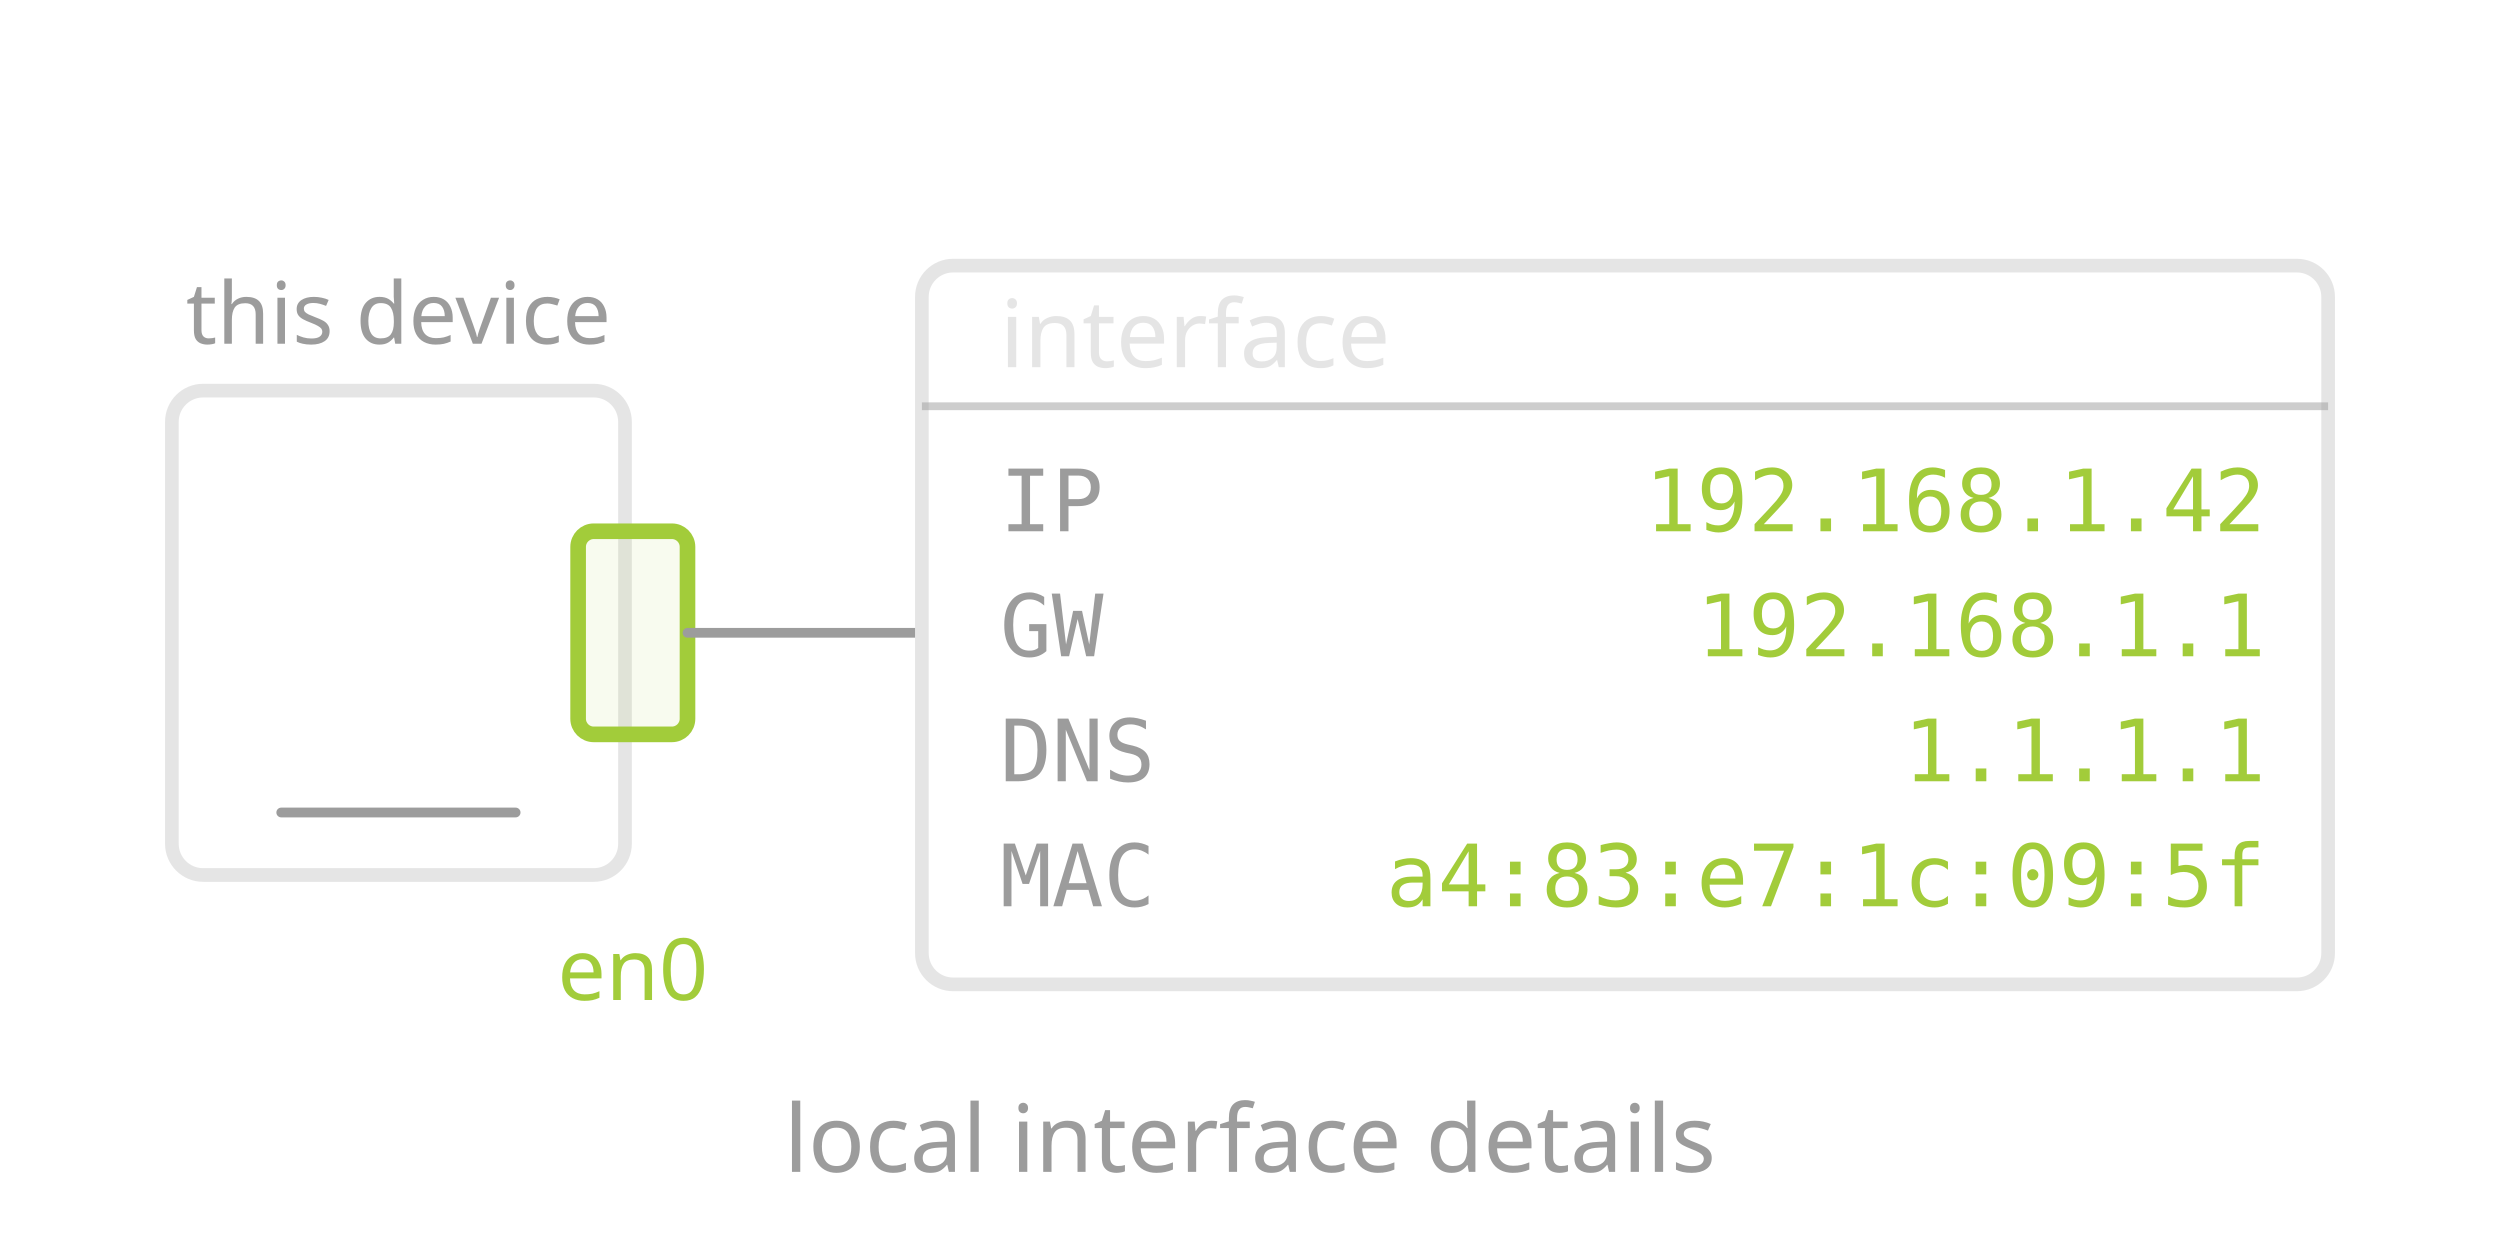
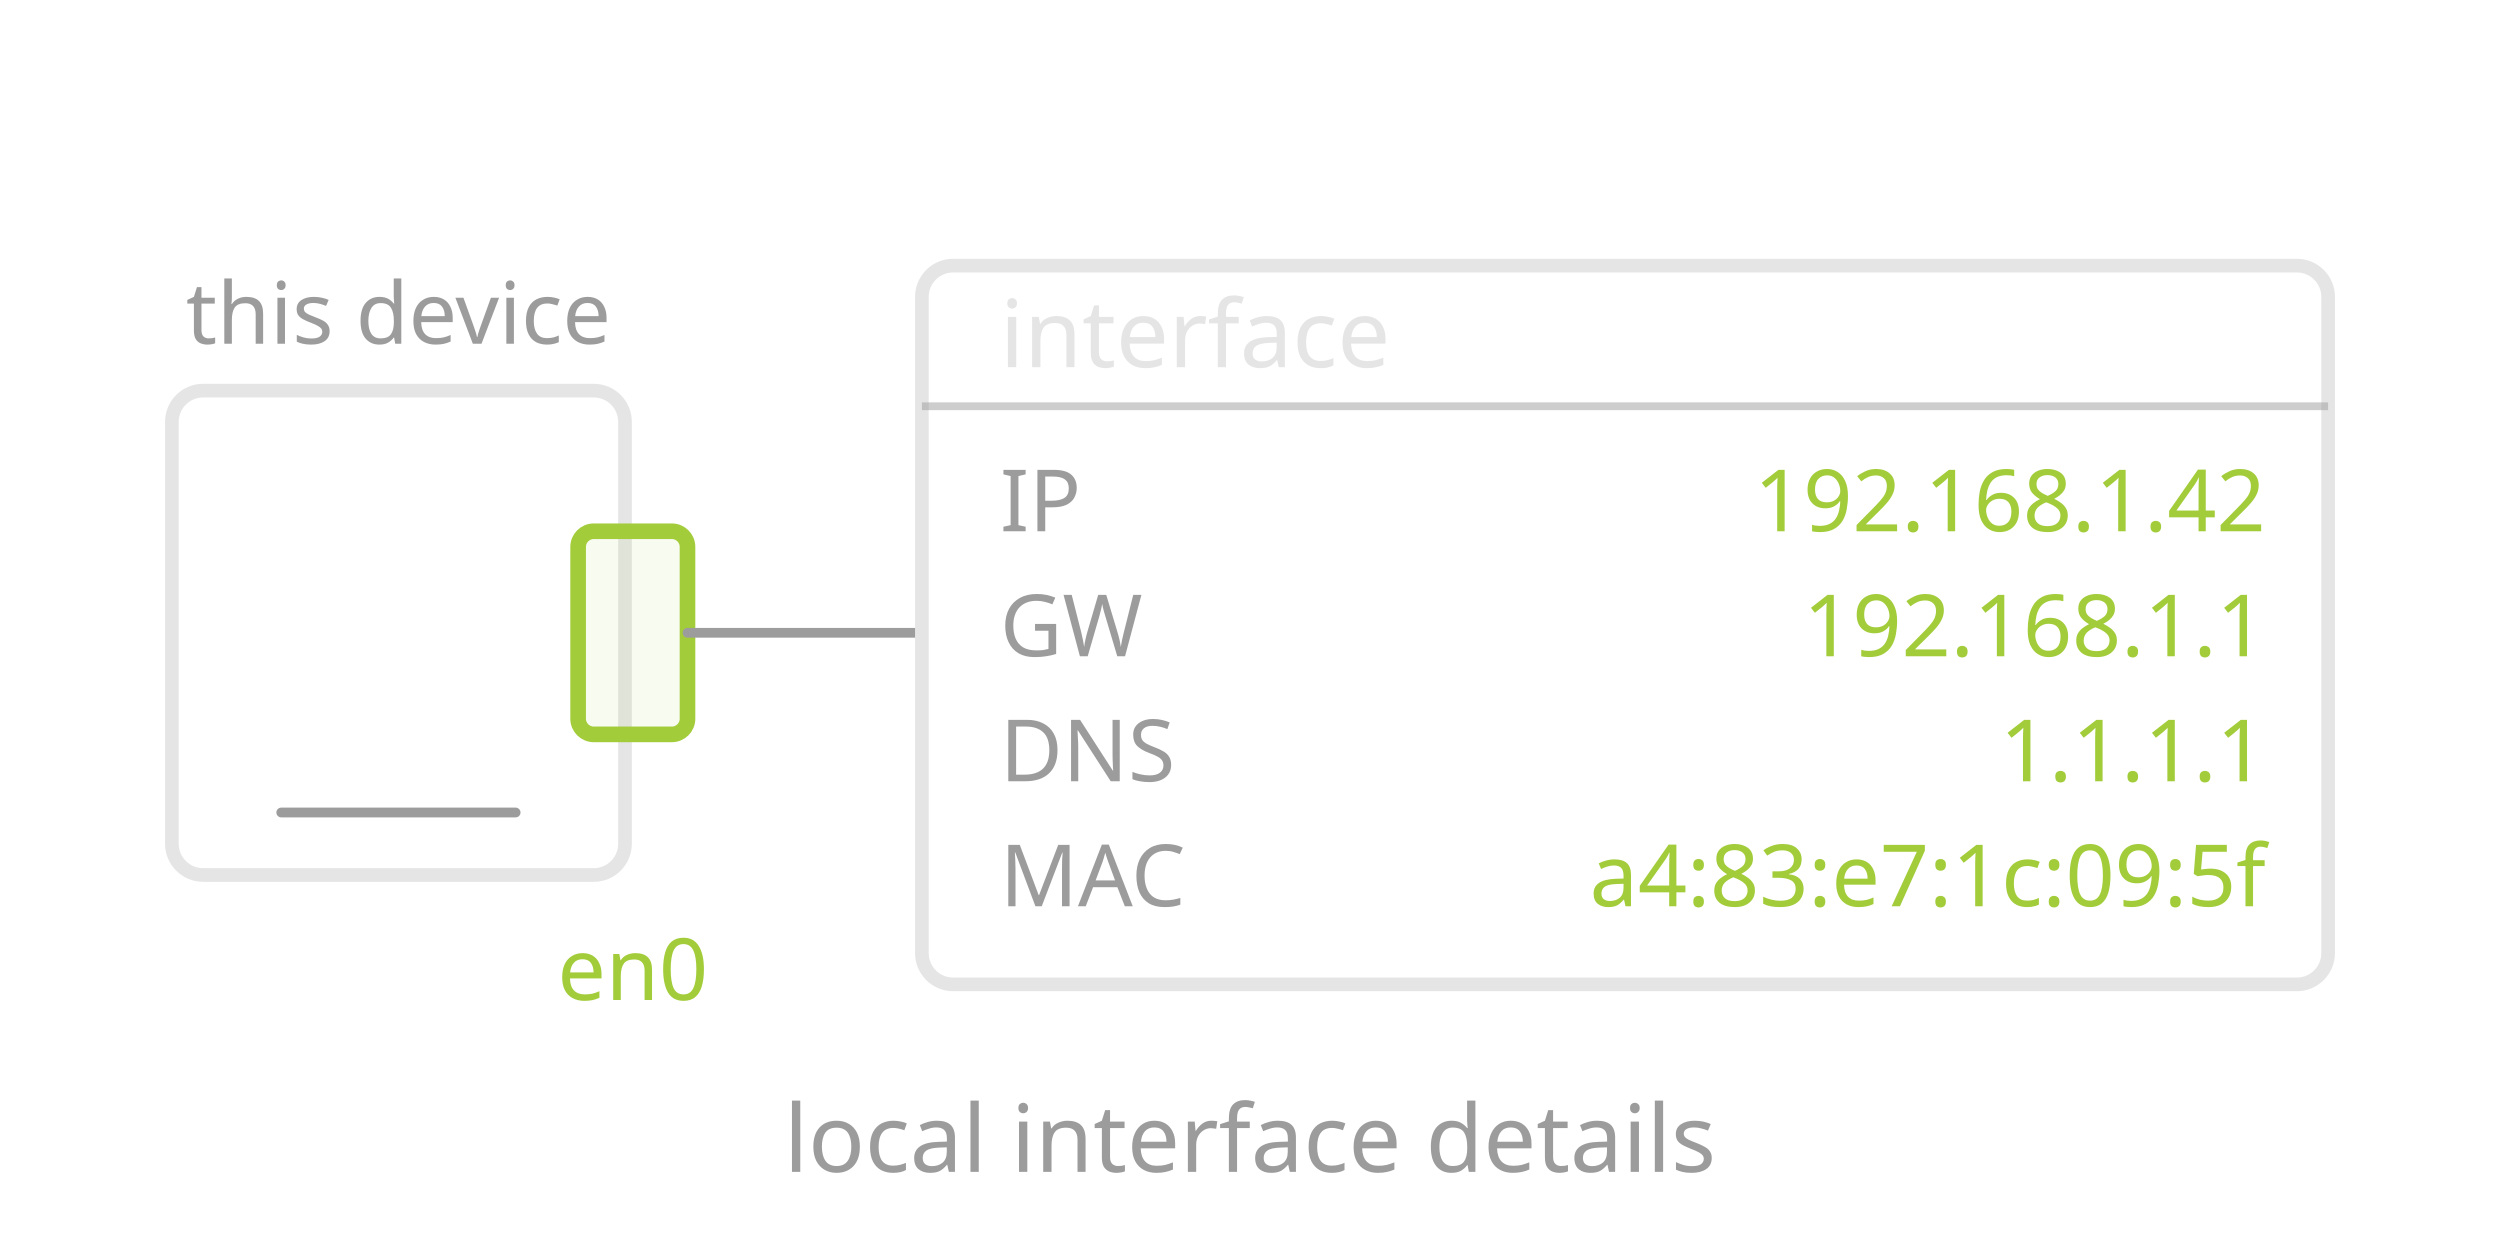
- <svg xmlns="http://www.w3.org/2000/svg" viewBox="0 0 320 160" fill="none" font-family="IBM Plex Sans, sans-serif">
+ <svg xmlns="http://www.w3.org/2000/svg" viewBox="0 0 320 160" fill="none" font-family="IBM Plex Sans">
  <rect x="22" y="50" width="58" height="62" rx="4" stroke="#E5E5E5" stroke-width="1.75" />
  <line x1="36" y1="104" x2="66" y2="104" stroke="#9C9C9C" stroke-width="1.25" stroke-linecap="round" />
  <text x="51" y="44" fill="#9C9C9C" font-size="11" font-weight="500" text-anchor="middle">this device</text>
  <rect x="74" y="68" width="14" height="26" rx="2" fill="#A2CC3A" fill-opacity="0.08" stroke="#A2CC3A" stroke-width="2" />
  <text x="81" y="128" fill="#A2CC3A" font-size="11" font-weight="500" text-anchor="middle">en0</text>
  <line x1="88" y1="81" x2="118" y2="81" stroke="#9C9C9C" stroke-width="1.25" stroke-linecap="round" />
  <rect x="118" y="34" width="180" height="92" rx="4" stroke="#E5E5E5" stroke-width="1.75" />
  <line x1="118" y1="52" x2="298" y2="52" stroke="#9C9C9C" stroke-width="1" opacity="0.5" />
  <text x="128" y="47" fill="#E5E5E5" font-size="12" font-weight="500">interface</text>
-   <g font-family="DM Mono, monospace" font-size="11" font-weight="500">
+   <g font-family="DM Mono" font-size="11" font-weight="500">
    <text x="128" y="68" fill="#9C9C9C">IP</text>
    <text x="290" y="68" fill="#A2CC3A" text-anchor="end">192.168.1.42</text>
    <text x="128" y="84" fill="#9C9C9C">GW</text>
    <text x="290" y="84" fill="#A2CC3A" text-anchor="end">192.168.1.1</text>
    <text x="128" y="100" fill="#9C9C9C">DNS</text>
    <text x="290" y="100" fill="#A2CC3A" text-anchor="end">1.1.1.1</text>
    <text x="128" y="116" fill="#9C9C9C">MAC</text>
    <text x="290" y="116" fill="#A2CC3A" text-anchor="end">a4:83:e7:1c:09:5f</text>
  </g>
  <text x="160" y="150" fill="#9C9C9C" font-size="12" font-weight="500" text-anchor="middle">local interface details</text>
</svg>
